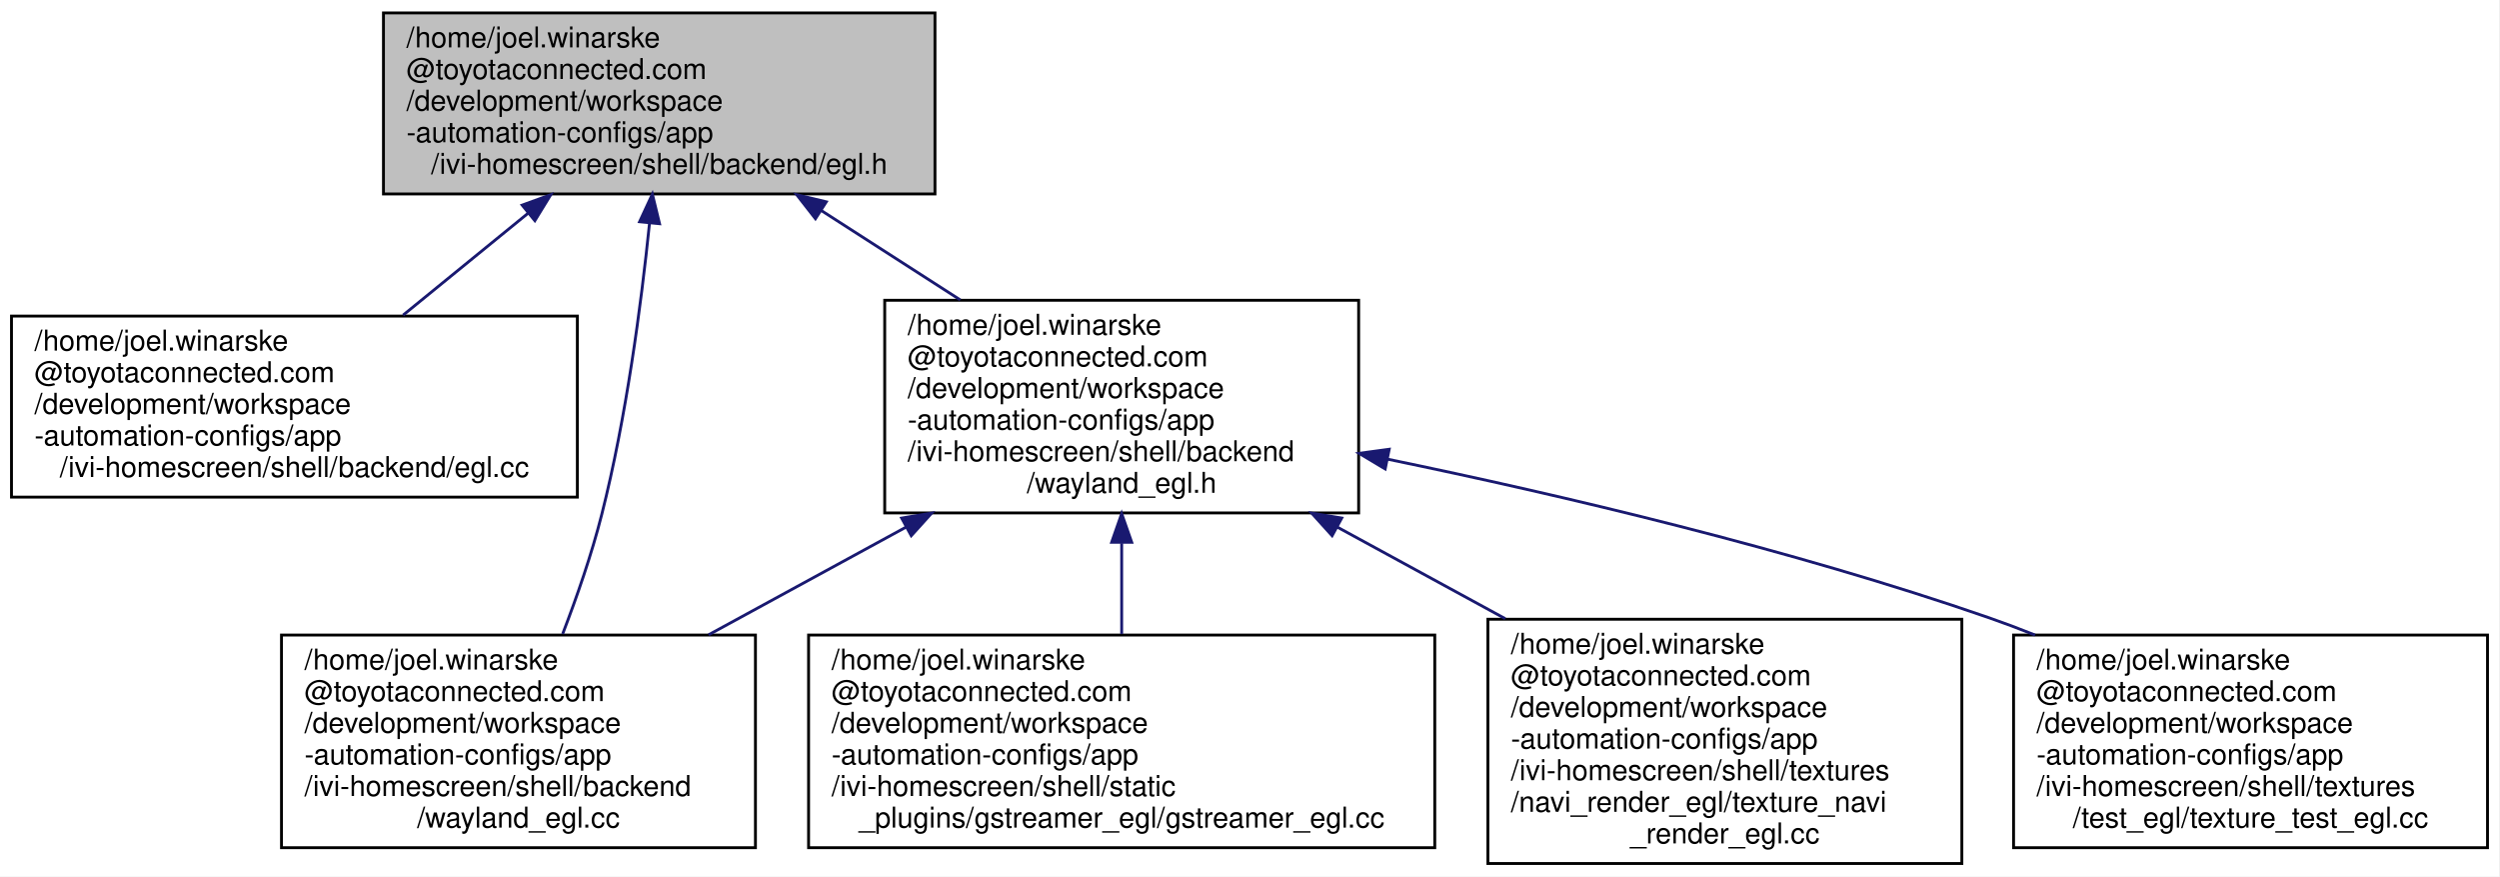
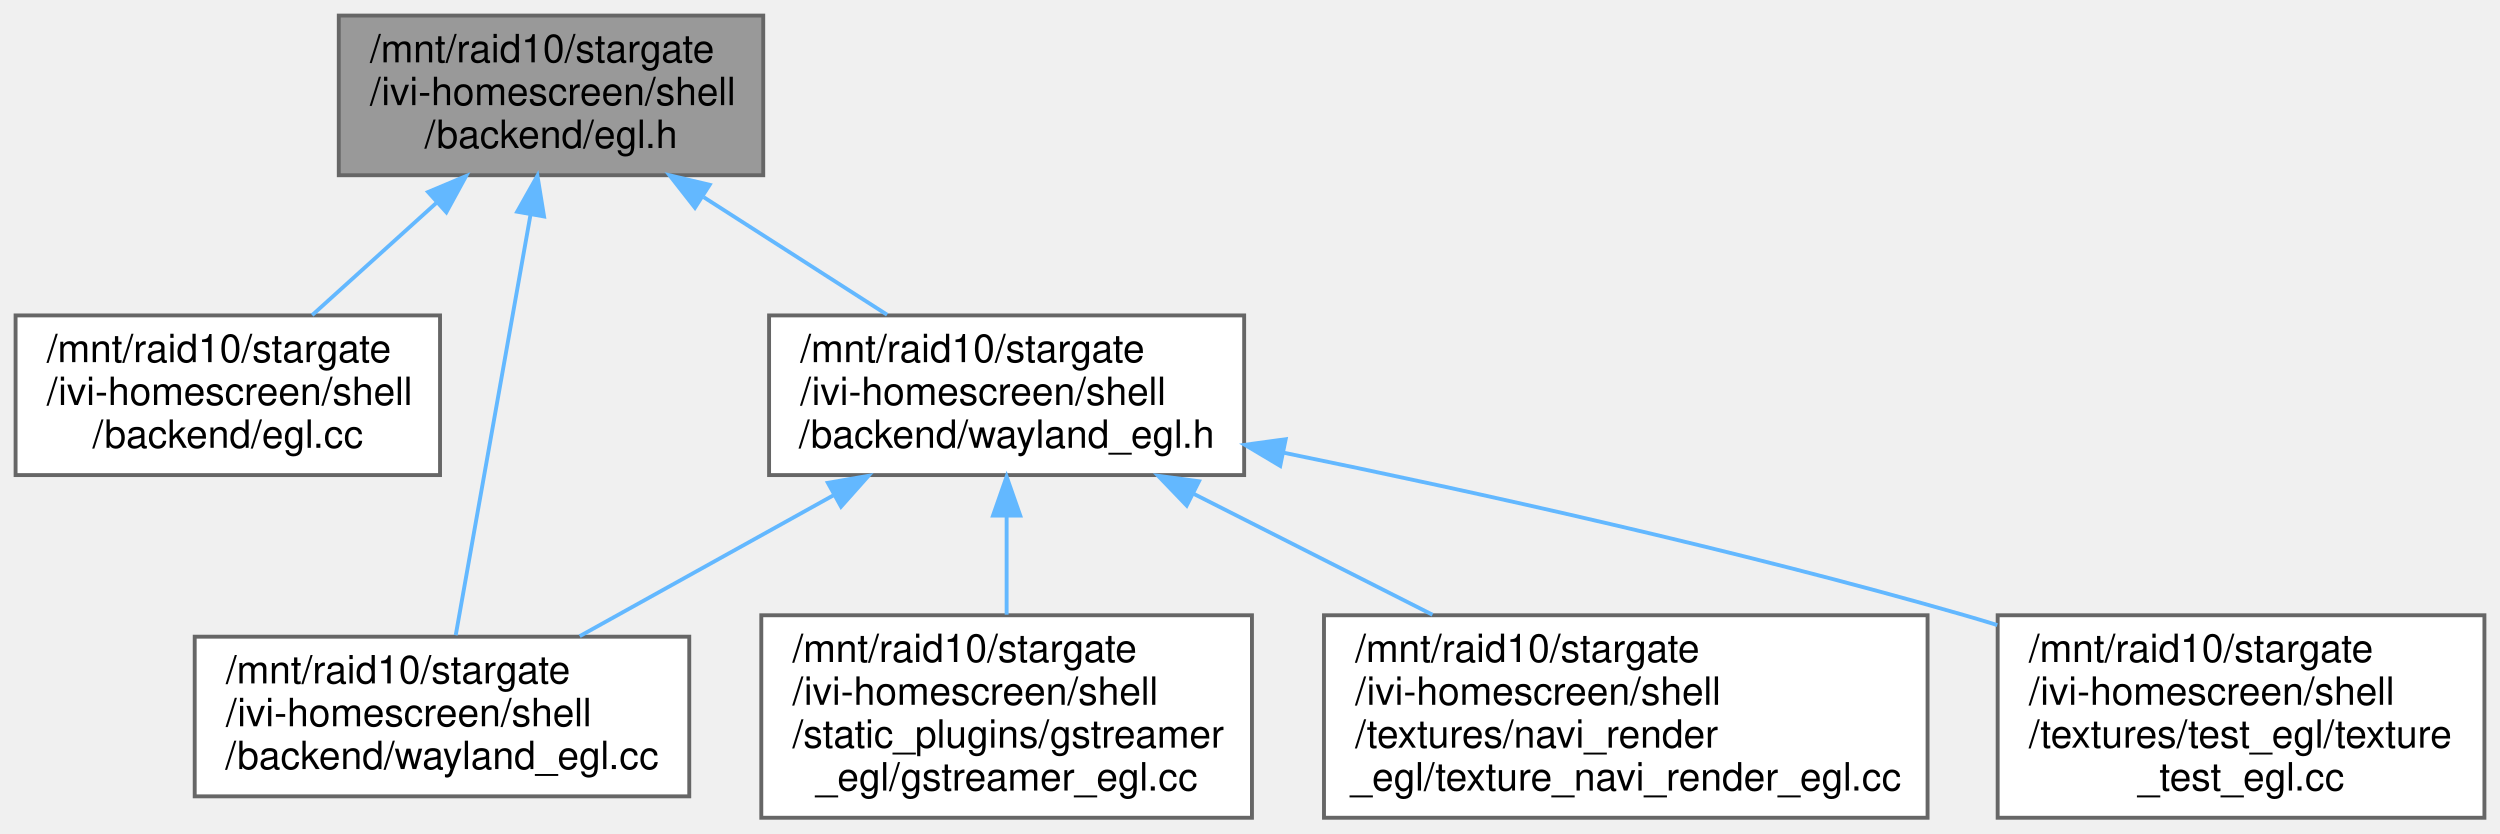
- <svg xmlns="http://www.w3.org/2000/svg" xmlns:xlink="http://www.w3.org/1999/xlink" width="870pt" height="305pt" viewBox="0.00 0.00 870.00 305.00">
-   <g id="graph0" class="graph" transform="scale(1 1) rotate(0) translate(4 301)">
-     <polygon fill="white" stroke="transparent" points="-4,4 -4,-301 866,-301 866,4 -4,4" />
+ <svg xmlns="http://www.w3.org/2000/svg" xmlns:xlink="http://www.w3.org/1999/xlink" width="642pt" height="214pt" viewBox="0.00 0.00 642.00 214.00">
+   <g id="graph0" class="graph" transform="scale(1 1) rotate(0) translate(4 210)">
    <g id="node1" class="node">
      <g id="a_node1">
        <a xlink:title=" ">
-           <polygon fill="#bfbfbf" stroke="black" points="129.5,-233.5 129.5,-296.5 321.5,-296.5 321.5,-233.5 129.5,-233.5" />
-           <text text-anchor="start" x="137.5" y="-284.5" font-family="Helvetica,sans-Serif" font-size="10.00">/home/joel.winarske</text>
-           <text text-anchor="start" x="137.5" y="-273.5" font-family="Helvetica,sans-Serif" font-size="10.00">@toyotaconnected.com</text>
-           <text text-anchor="start" x="137.5" y="-262.5" font-family="Helvetica,sans-Serif" font-size="10.00">/development/workspace</text>
-           <text text-anchor="start" x="137.5" y="-251.5" font-family="Helvetica,sans-Serif" font-size="10.00">-automation-configs/app</text>
-           <text text-anchor="middle" x="225.5" y="-240.5" font-family="Helvetica,sans-Serif" font-size="10.00">/ivi-homescreen/shell/backend/egl.h</text>
+           <polygon fill="#999999" stroke="#666666" points="192,-206 83,-206 83,-165 192,-165 192,-206" />
+           <text text-anchor="start" x="91" y="-194" font-family="Helvetica,sans-Serif" font-size="10.00">/mnt/raid10/stargate</text>
+           <text text-anchor="start" x="91" y="-183" font-family="Helvetica,sans-Serif" font-size="10.00">/ivi-homescreen/shell</text>
+           <text text-anchor="middle" x="137.5" y="-172" font-family="Helvetica,sans-Serif" font-size="10.00">/backend/egl.h</text>
        </a>
      </g>
    </g>
    <g id="node2" class="node">
      <g id="a_node2">
        <a xlink:href="egl_8cc.html" target="_top" xlink:title=" ">
-           <polygon fill="white" stroke="black" points="0,-128 0,-191 197,-191 197,-128 0,-128" />
-           <text text-anchor="start" x="8" y="-179" font-family="Helvetica,sans-Serif" font-size="10.00">/home/joel.winarske</text>
-           <text text-anchor="start" x="8" y="-168" font-family="Helvetica,sans-Serif" font-size="10.00">@toyotaconnected.com</text>
-           <text text-anchor="start" x="8" y="-157" font-family="Helvetica,sans-Serif" font-size="10.00">/development/workspace</text>
-           <text text-anchor="start" x="8" y="-146" font-family="Helvetica,sans-Serif" font-size="10.00">-automation-configs/app</text>
-           <text text-anchor="middle" x="98.5" y="-135" font-family="Helvetica,sans-Serif" font-size="10.00">/ivi-homescreen/shell/backend/egl.cc</text>
+           <polygon fill="white" stroke="#666666" points="109,-129 0,-129 0,-88 109,-88 109,-129" />
+           <text text-anchor="start" x="8" y="-117" font-family="Helvetica,sans-Serif" font-size="10.00">/mnt/raid10/stargate</text>
+           <text text-anchor="start" x="8" y="-106" font-family="Helvetica,sans-Serif" font-size="10.00">/ivi-homescreen/shell</text>
+           <text text-anchor="middle" x="54.5" y="-95" font-family="Helvetica,sans-Serif" font-size="10.00">/backend/egl.cc</text>
        </a>
      </g>
    </g>
    <g id="edge1" class="edge">
-       <path fill="none" stroke="midnightblue" d="M179.95,-226.88C165.66,-215.23 150.04,-202.5 136.33,-191.33" />
-       <polygon fill="midnightblue" stroke="midnightblue" points="177.78,-229.62 187.74,-233.23 182.2,-224.2 177.78,-229.62" />
+       <path fill="none" stroke="#63b8ff" d="M108.25,-158.07C97.69,-148.52 85.96,-137.93 76.16,-129.07" />
+       <polygon fill="#63b8ff" stroke="#63b8ff" points="105.93,-160.69 115.69,-164.79 110.62,-155.49 105.93,-160.69" />
    </g>
    <g id="node3" class="node">
      <g id="a_node3">
        <a xlink:href="wayland__egl_8cc.html" target="_top" xlink:title=" ">
-           <polygon fill="white" stroke="black" points="94,-6 94,-80 259,-80 259,-6 94,-6" />
-           <text text-anchor="start" x="102" y="-68" font-family="Helvetica,sans-Serif" font-size="10.00">/home/joel.winarske</text>
-           <text text-anchor="start" x="102" y="-57" font-family="Helvetica,sans-Serif" font-size="10.00">@toyotaconnected.com</text>
-           <text text-anchor="start" x="102" y="-46" font-family="Helvetica,sans-Serif" font-size="10.00">/development/workspace</text>
-           <text text-anchor="start" x="102" y="-35" font-family="Helvetica,sans-Serif" font-size="10.00">-automation-configs/app</text>
-           <text text-anchor="start" x="102" y="-24" font-family="Helvetica,sans-Serif" font-size="10.00">/ivi-homescreen/shell/backend</text>
-           <text text-anchor="middle" x="176.5" y="-13" font-family="Helvetica,sans-Serif" font-size="10.00">/wayland_egl.cc</text>
+           <polygon fill="white" stroke="#666666" points="173,-46.5 46,-46.5 46,-5.5 173,-5.5 173,-46.5" />
+           <text text-anchor="start" x="54" y="-34.5" font-family="Helvetica,sans-Serif" font-size="10.00">/mnt/raid10/stargate</text>
+           <text text-anchor="start" x="54" y="-23.5" font-family="Helvetica,sans-Serif" font-size="10.00">/ivi-homescreen/shell</text>
+           <text text-anchor="middle" x="109.5" y="-12.5" font-family="Helvetica,sans-Serif" font-size="10.00">/backend/wayland_egl.cc</text>
        </a>
      </g>
    </g>
    <g id="edge2" class="edge">
-       <path fill="none" stroke="midnightblue" d="M222.13,-223.39C219.19,-194.74 214.02,-155.64 205.5,-122 201.99,-108.13 196.86,-93.33 191.88,-80.38" />
-       <polygon fill="midnightblue" stroke="midnightblue" points="218.66,-223.83 223.12,-233.44 225.62,-223.14 218.66,-223.83" />
+       <path fill="none" stroke="#63b8ff" d="M132.24,-154.89C126.62,-123.29 117.88,-74.13 113.03,-46.88" />
+       <polygon fill="#63b8ff" stroke="#63b8ff" points="128.81,-155.64 134.01,-164.87 135.71,-154.41 128.81,-155.64" />
    </g>
    <g id="node4" class="node">
      <g id="a_node4">
        <a xlink:href="wayland__egl_8h.html" target="_top" xlink:title=" ">
-           <polygon fill="white" stroke="black" points="304,-122.5 304,-196.5 469,-196.5 469,-122.5 304,-122.5" />
-           <text text-anchor="start" x="312" y="-184.5" font-family="Helvetica,sans-Serif" font-size="10.00">/home/joel.winarske</text>
-           <text text-anchor="start" x="312" y="-173.5" font-family="Helvetica,sans-Serif" font-size="10.00">@toyotaconnected.com</text>
-           <text text-anchor="start" x="312" y="-162.5" font-family="Helvetica,sans-Serif" font-size="10.00">/development/workspace</text>
-           <text text-anchor="start" x="312" y="-151.5" font-family="Helvetica,sans-Serif" font-size="10.00">-automation-configs/app</text>
-           <text text-anchor="start" x="312" y="-140.5" font-family="Helvetica,sans-Serif" font-size="10.00">/ivi-homescreen/shell/backend</text>
-           <text text-anchor="middle" x="386.5" y="-129.5" font-family="Helvetica,sans-Serif" font-size="10.00">/wayland_egl.h</text>
+           <polygon fill="white" stroke="#666666" points="315.5,-129 193.5,-129 193.5,-88 315.5,-88 315.5,-129" />
+           <text text-anchor="start" x="201.5" y="-117" font-family="Helvetica,sans-Serif" font-size="10.00">/mnt/raid10/stargate</text>
+           <text text-anchor="start" x="201.5" y="-106" font-family="Helvetica,sans-Serif" font-size="10.00">/ivi-homescreen/shell</text>
+           <text text-anchor="middle" x="254.5" y="-95" font-family="Helvetica,sans-Serif" font-size="10.00">/backend/wayland_egl.h</text>
        </a>
      </g>
    </g>
    <g id="edge3" class="edge">
-       <path fill="none" stroke="midnightblue" d="M281.93,-227.73C297.61,-217.64 314.64,-206.7 330.31,-196.62" />
-       <polygon fill="midnightblue" stroke="midnightblue" points="279.89,-224.88 273.37,-233.23 283.67,-230.76 279.89,-224.88" />
+       <path fill="none" stroke="#63b8ff" d="M176.7,-159.37C192.05,-149.53 209.4,-138.41 223.81,-129.17" />
+       <polygon fill="#63b8ff" stroke="#63b8ff" points="174.46,-156.65 167.93,-164.99 178.24,-162.54 174.46,-156.65" />
    </g>
    <g id="edge4" class="edge">
-       <path fill="none" stroke="midnightblue" d="M311.51,-117.61C289.03,-105.36 264.55,-92.01 242.69,-80.09" />
-       <polygon fill="midnightblue" stroke="midnightblue" points="309.89,-120.71 320.34,-122.43 313.24,-114.57 309.89,-120.71" />
+       <path fill="none" stroke="#63b8ff" d="M210.01,-82.8C189.09,-71.18 164.48,-57.52 144.86,-46.63" />
+       <polygon fill="#63b8ff" stroke="#63b8ff" points="208.59,-86.01 219.03,-87.81 211.98,-79.89 208.59,-86.01" />
    </g>
    <g id="node5" class="node">
      <g id="a_node5">
        <a xlink:href="gstreamer__egl_8cc.html" target="_top" xlink:title=" ">
-           <polygon fill="white" stroke="black" points="277.5,-6 277.5,-80 495.5,-80 495.5,-6 277.5,-6" />
-           <text text-anchor="start" x="285.5" y="-68" font-family="Helvetica,sans-Serif" font-size="10.00">/home/joel.winarske</text>
-           <text text-anchor="start" x="285.5" y="-57" font-family="Helvetica,sans-Serif" font-size="10.00">@toyotaconnected.com</text>
-           <text text-anchor="start" x="285.5" y="-46" font-family="Helvetica,sans-Serif" font-size="10.00">/development/workspace</text>
-           <text text-anchor="start" x="285.5" y="-35" font-family="Helvetica,sans-Serif" font-size="10.00">-automation-configs/app</text>
-           <text text-anchor="start" x="285.5" y="-24" font-family="Helvetica,sans-Serif" font-size="10.00">/ivi-homescreen/shell/static</text>
-           <text text-anchor="middle" x="386.5" y="-13" font-family="Helvetica,sans-Serif" font-size="10.00">_plugins/gstreamer_egl/gstreamer_egl.cc</text>
+           <polygon fill="white" stroke="#666666" points="317.5,-52 191.5,-52 191.5,0 317.5,0 317.5,-52" />
+           <text text-anchor="start" x="199.5" y="-40" font-family="Helvetica,sans-Serif" font-size="10.00">/mnt/raid10/stargate</text>
+           <text text-anchor="start" x="199.5" y="-29" font-family="Helvetica,sans-Serif" font-size="10.00">/ivi-homescreen/shell</text>
+           <text text-anchor="start" x="199.5" y="-18" font-family="Helvetica,sans-Serif" font-size="10.00">/static_plugins/gstreamer</text>
+           <text text-anchor="middle" x="254.5" y="-7" font-family="Helvetica,sans-Serif" font-size="10.00">_egl/gstreamer_egl.cc</text>
        </a>
      </g>
    </g>
    <g id="edge5" class="edge">
-       <path fill="none" stroke="midnightblue" d="M386.5,-111.97C386.5,-101.45 386.5,-90.42 386.5,-80.39" />
-       <polygon fill="midnightblue" stroke="midnightblue" points="383,-112.27 386.5,-122.27 390,-112.27 383,-112.27" />
+       <path fill="none" stroke="#63b8ff" d="M254.5,-77.49C254.5,-69.15 254.5,-60.19 254.5,-52.16" />
+       <polygon fill="#63b8ff" stroke="#63b8ff" points="251,-77.6 254.5,-87.6 258,-77.6 251,-77.6" />
    </g>
    <g id="node6" class="node">
      <g id="a_node6">
        <a xlink:href="texture__navi__render__egl_8cc.html" target="_top" xlink:title=" ">
-           <polygon fill="white" stroke="black" points="514,-0.5 514,-85.5 679,-85.5 679,-0.5 514,-0.5" />
-           <text text-anchor="start" x="522" y="-73.5" font-family="Helvetica,sans-Serif" font-size="10.00">/home/joel.winarske</text>
-           <text text-anchor="start" x="522" y="-62.5" font-family="Helvetica,sans-Serif" font-size="10.00">@toyotaconnected.com</text>
-           <text text-anchor="start" x="522" y="-51.5" font-family="Helvetica,sans-Serif" font-size="10.00">/development/workspace</text>
-           <text text-anchor="start" x="522" y="-40.5" font-family="Helvetica,sans-Serif" font-size="10.00">-automation-configs/app</text>
-           <text text-anchor="start" x="522" y="-29.5" font-family="Helvetica,sans-Serif" font-size="10.00">/ivi-homescreen/shell/textures</text>
-           <text text-anchor="start" x="522" y="-18.5" font-family="Helvetica,sans-Serif" font-size="10.00">/navi_render_egl/texture_navi</text>
-           <text text-anchor="middle" x="596.5" y="-7.5" font-family="Helvetica,sans-Serif" font-size="10.00">_render_egl.cc</text>
+           <polygon fill="white" stroke="#666666" points="491,-52 336,-52 336,0 491,0 491,-52" />
+           <text text-anchor="start" x="344" y="-40" font-family="Helvetica,sans-Serif" font-size="10.00">/mnt/raid10/stargate</text>
+           <text text-anchor="start" x="344" y="-29" font-family="Helvetica,sans-Serif" font-size="10.00">/ivi-homescreen/shell</text>
+           <text text-anchor="start" x="344" y="-18" font-family="Helvetica,sans-Serif" font-size="10.00">/textures/navi_render</text>
+           <text text-anchor="middle" x="413.5" y="-7" font-family="Helvetica,sans-Serif" font-size="10.00">_egl/texture_navi_render_egl.cc</text>
        </a>
      </g>
    </g>
    <g id="edge6" class="edge">
-       <path fill="none" stroke="midnightblue" d="M461.56,-117.57C480.56,-107.22 500.98,-96.08 520.05,-85.69" />
-       <polygon fill="midnightblue" stroke="midnightblue" points="459.76,-114.57 452.66,-122.43 463.11,-120.71 459.76,-114.57" />
+       <path fill="none" stroke="#63b8ff" d="M302.38,-83.26C321.81,-73.42 344.26,-62.06 363.87,-52.13" />
+       <polygon fill="#63b8ff" stroke="#63b8ff" points="300.74,-80.17 293.4,-87.81 303.9,-86.41 300.74,-80.17" />
    </g>
    <g id="node7" class="node">
      <g id="a_node7">
        <a xlink:href="texture__test__egl_8cc.html" target="_top" xlink:title=" ">
-           <polygon fill="white" stroke="black" points="697,-6 697,-80 862,-80 862,-6 697,-6" />
-           <text text-anchor="start" x="705" y="-68" font-family="Helvetica,sans-Serif" font-size="10.00">/home/joel.winarske</text>
-           <text text-anchor="start" x="705" y="-57" font-family="Helvetica,sans-Serif" font-size="10.00">@toyotaconnected.com</text>
-           <text text-anchor="start" x="705" y="-46" font-family="Helvetica,sans-Serif" font-size="10.00">/development/workspace</text>
-           <text text-anchor="start" x="705" y="-35" font-family="Helvetica,sans-Serif" font-size="10.00">-automation-configs/app</text>
-           <text text-anchor="start" x="705" y="-24" font-family="Helvetica,sans-Serif" font-size="10.00">/ivi-homescreen/shell/textures</text>
-           <text text-anchor="middle" x="779.5" y="-13" font-family="Helvetica,sans-Serif" font-size="10.00">/test_egl/texture_test_egl.cc</text>
+           <polygon fill="white" stroke="#666666" points="634,-52 509,-52 509,0 634,0 634,-52" />
+           <text text-anchor="start" x="517" y="-40" font-family="Helvetica,sans-Serif" font-size="10.00">/mnt/raid10/stargate</text>
+           <text text-anchor="start" x="517" y="-29" font-family="Helvetica,sans-Serif" font-size="10.00">/ivi-homescreen/shell</text>
+           <text text-anchor="start" x="517" y="-18" font-family="Helvetica,sans-Serif" font-size="10.00">/textures/test_egl/texture</text>
+           <text text-anchor="middle" x="571.5" y="-7" font-family="Helvetica,sans-Serif" font-size="10.00">_test_egl.cc</text>
        </a>
      </g>
    </g>
    <g id="edge7" class="edge">
-       <path fill="none" stroke="midnightblue" d="M479.06,-141.21C539.53,-128.72 619.74,-109.86 688.5,-86 693.76,-84.17 699.13,-82.15 704.49,-80" />
-       <polygon fill="midnightblue" stroke="midnightblue" points="478.24,-137.8 469.15,-143.24 479.64,-144.66 478.24,-137.8" />
+       <path fill="none" stroke="#63b8ff" d="M325.61,-93.75C375.04,-83.63 442.24,-68.77 500.5,-52 503.26,-51.2 506.08,-50.36 508.91,-49.48" />
+       <polygon fill="#63b8ff" stroke="#63b8ff" points="324.76,-90.35 315.66,-95.77 326.16,-97.21 324.76,-90.35" />
    </g>
  </g>
</svg>
